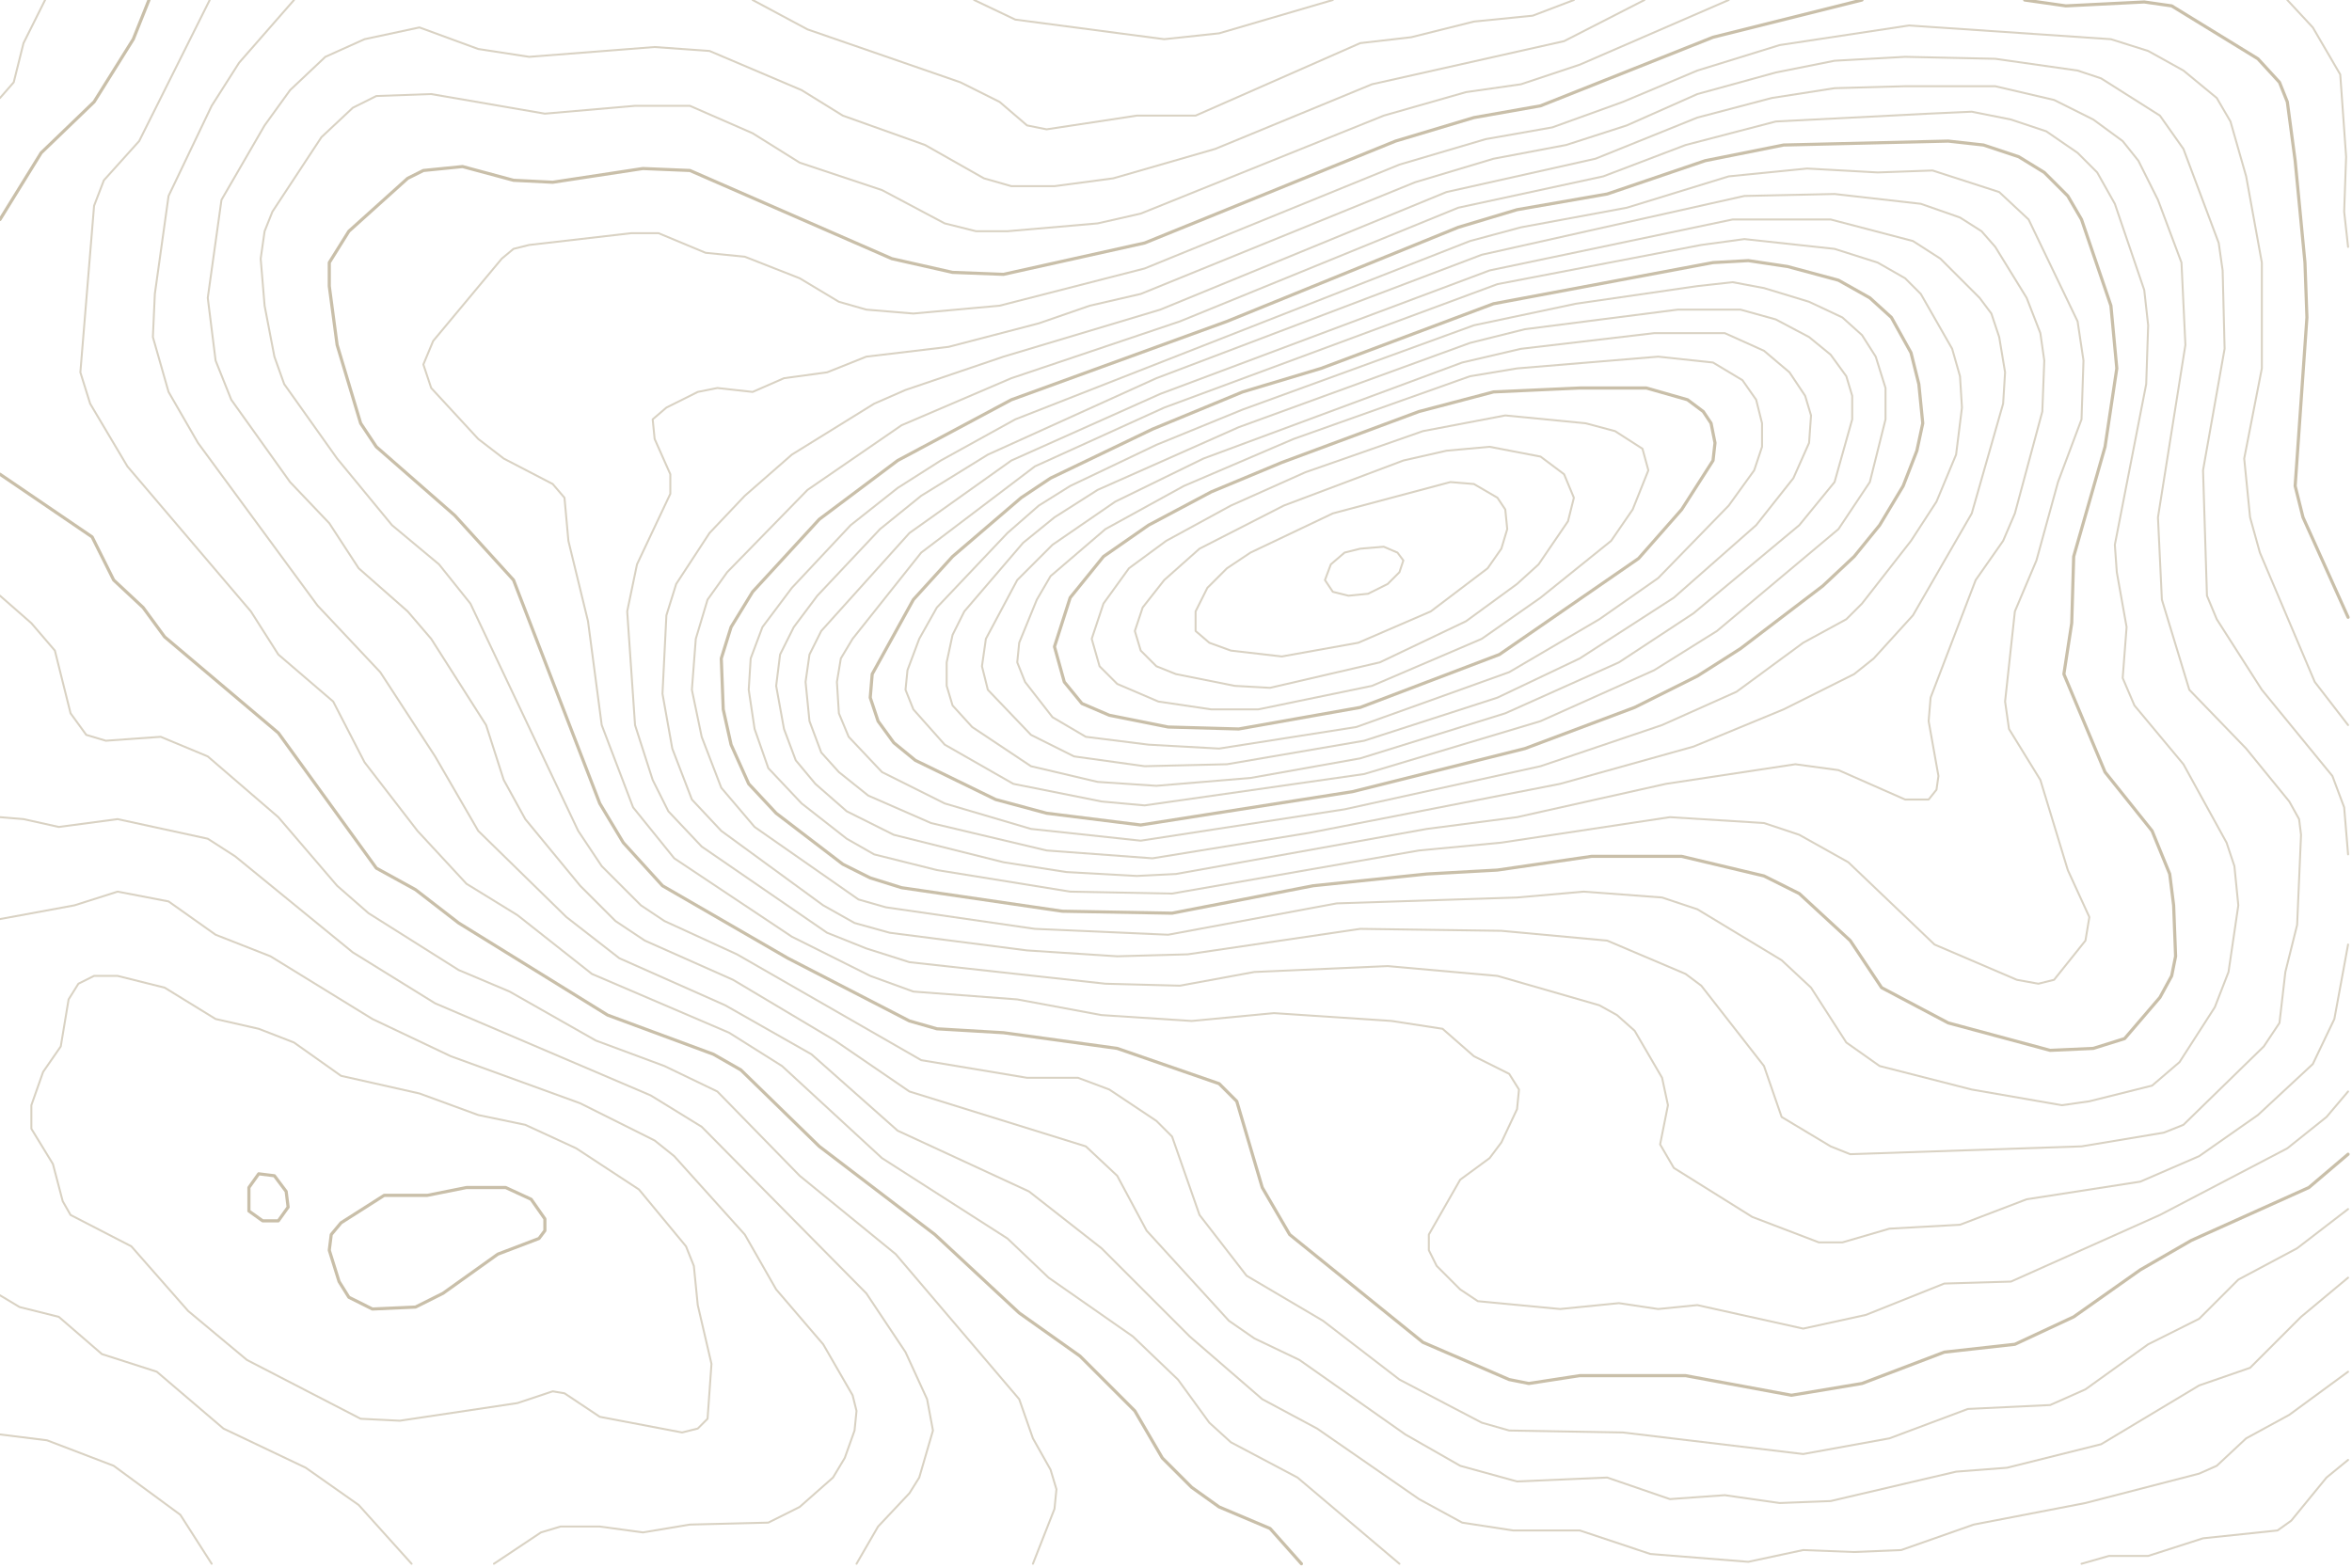
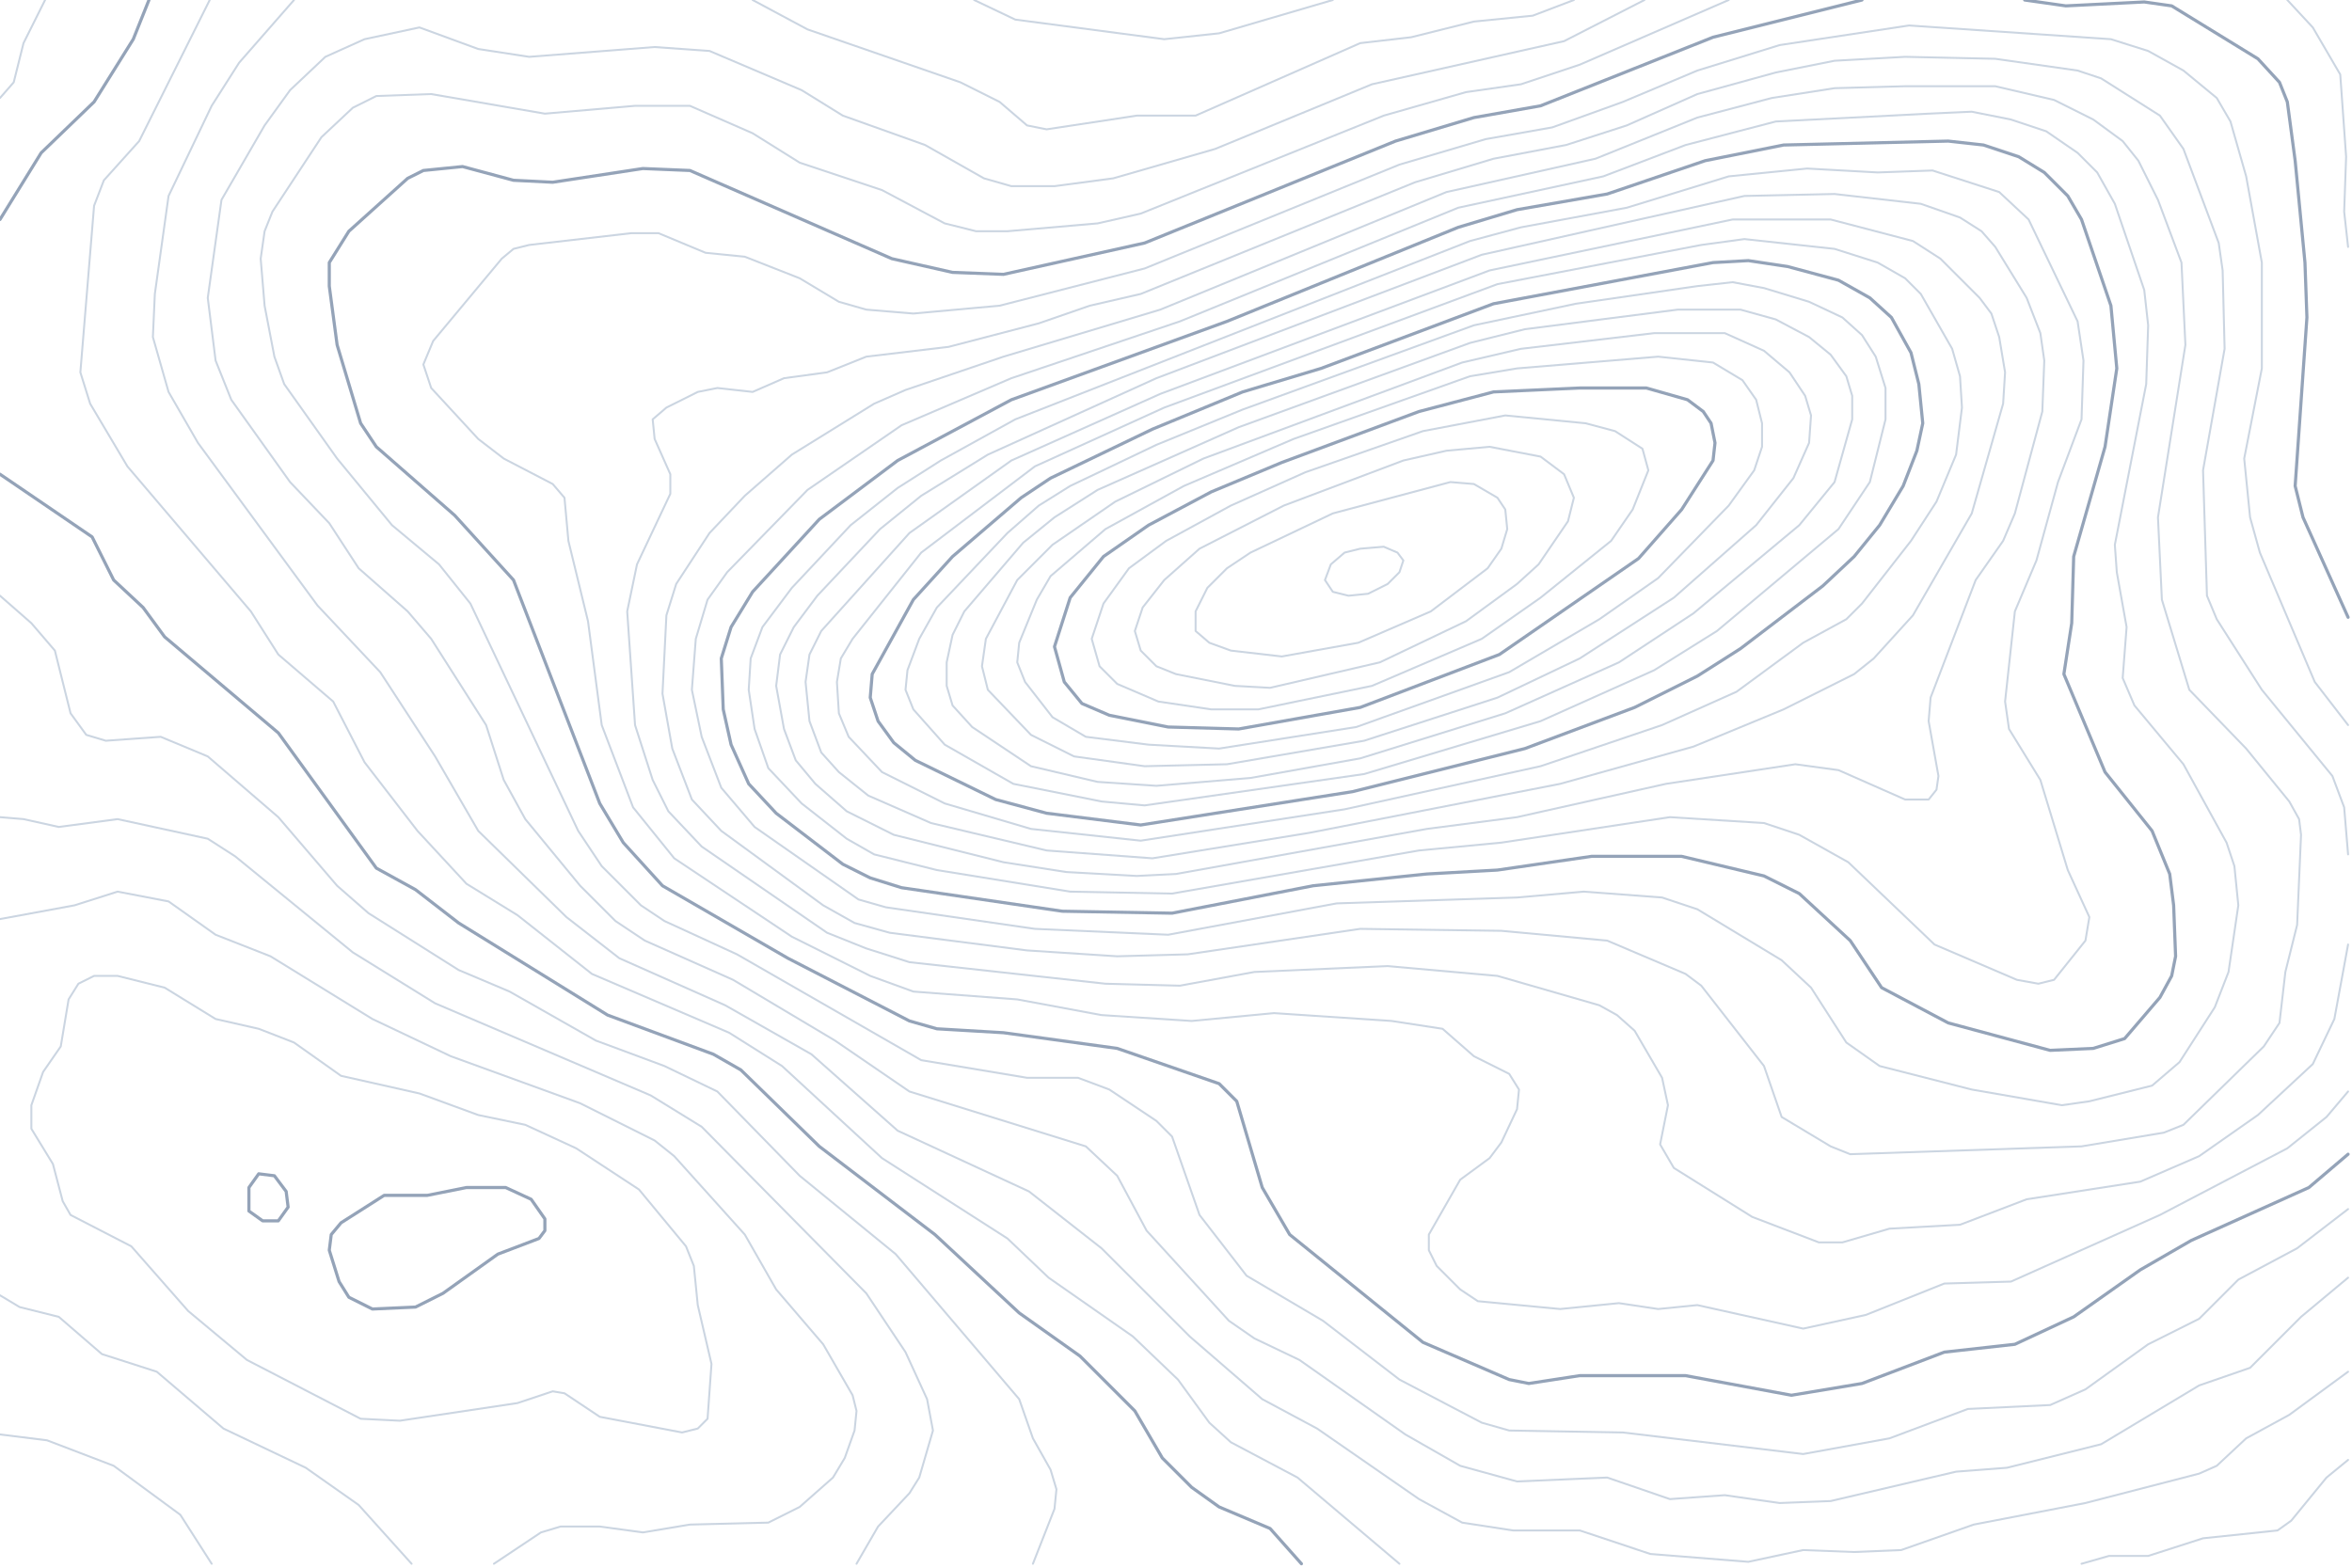
<svg xmlns="http://www.w3.org/2000/svg" viewBox="0 0 1200 800" preserveAspectRatio="xMidYMid slice" fill="none" stroke-linejoin="round" stroke-linecap="round">
-   <g stroke="#D9D2C3" stroke-width="1">
+   <g stroke="#CBD5E1" stroke-width="1">
    <path d="M48 498 40 502 35 510 31 534 22 547 16 564 16 576 27 594 32 613 36 620 67 636 96 669 126 694 184 724 204 725 264 716 282 710 288 711 306 723 348 731 356 729 361 724 363 696 356 666 354 646 350 636 326 607 294 586 268 574 244 569 214 558 174 549 150 532 132 525 110 520 84 504 60 498 48 498" />
    <path d="M0 661 10 667 30 672 52 691 80 700 114 729 156 749 183 768 210 798" />
    <path d="M252 798 276 782 286 779 306 779 328 782 352 778 392 777 408 769 425 754 431 744 436 730 437 720 435 712 420 686 396 658 380 630 344 590 334 582 296 563 230 539 190 520 138 488 110 477 86 460 60 455 38 462 0 469" />
    <path d="M0 732 24 735 58 748 92 773 108 798" />
    <path d="M437 798 448 779 464 762 469 754 476 730 473 714 462 690 442 660 358 575 332 559 222 512 180 486 120 437 106 428 60 418 30 422 12 418 0 417" />
    <path d="M0 50 7 42 12 22 23 0" />
    <path d="M527 798 538 770 539 760 536 750 527 734 520 714 457 640 408 600 366 557 339 544 304 531 260 506 234 495 188 466 172 452 142 417 106 386 82 376 54 378 44 375 36 364 28 332 16 318 0 304" />
    <path d="M497 0 518 10 594 20 622 17 680 0" />
    <path d="M1198 745 1187 754 1169 776 1162 781 1124 785 1096 794 1076 794 1062 798" />
    <path d="M714 798 662 754 628 736 617 726 601 704 578 682 535 652 514 632 450 591 399 544 372 527 302 497 264 467 238 451 213 424 186 389 170 358 142 334 128 312 65 238 46 206 41 190 48 105 53 92 71 72 107 0" />
    <path d="M384 0 412 15 490 42 510 52 524 64 534 66 580 59 610 59 694 22 720 19 752 11 782 8 803 0" />
    <path d="M1198 700 1168 722 1146 734 1131 748 1122 752 1064 767 1007 778 970 791 946 792 920 791 892 797 842 793 806 781 772 781 746 777 724 765 672 729 644 714 607 682 562 637 525 608 458 577 414 538 370 513 316 489 289 468 244 424 222 386 194 343 162 309 101 226 86 200 78 172 79 150 86 100 108 54 122 32 150 0" />
    <path d="M1198 652 1174 672 1148 698 1122 707 1072 737 1024 749 998 751 934 766 908 767 880 763 852 765 820 754 774 756 745 748 717 732 663 694 640 683 627 674 585 628 570 600 554 585 464 557 426 531 374 500 329 480 314 470 296 452 268 418 257 398 248 370 220 326 208 312 183 290 168 267 148 246 118 204 110 184 106 152 113 102 135 64 148 46 166 29 186 20 214 14 244 25 270 29 334 24 362 26 409 46 430 59 472 74 502 91 516 95 538 95 568 91 620 76 700 43 798 21 839 0" />
    <path d="M1167 0 1180 14 1194 38 1197 80 1196 108 1198 126" />
    <path d="M1198 617 1172 637 1142 653 1122 673 1096 686 1064 709 1046 717 1004 719 964 734 920 742 828 731 770 730 756 726 714 704 675 674 636 651 612 620 598 580 590 572 566 556 550 550 524 550 470 541 376 487 339 470 327 462 307 442 295 424 240 308 224 288 200 268 172 234 145 196 140 182 135 156 133 132 135 118 139 108 164 70 180 55 192 49 220 48 278 58 324 54 352 54 384 68 408 83 450 97 482 114 498 118 514 118 560 114 582 109 706 59 748 47 776 43 806 33 882 0" />
    <path d="M1198 557 1187 570 1167 586 1102 620 1026 654 992 655 952 671 920 678 866 666 846 668 826 665 796 668 754 664 745 658 733 646 729 638 729 630 745 602 760 591 766 583 774 566 775 556 770 548 752 539 736 525 710 521 650 517 608 521 562 518 519 510 466 506 444 498 404 478 344 438 323 412 307 370 300 317 290 276 288 254 282 247 257 234 244 224 220 198 216 186 221 174 256 132 262 127 270 125 322 119 336 119 360 129 380 131 408 142 428 154 442 158 466 160 510 156 584 137 714 84 758 71 792 65 828 52 866 36 908 23 974 13 1077 20 1096 26 1114 36 1131 50 1138 62 1146 90 1154 134 1154 188 1145 234 1148 264 1153 282 1181 348 1198 370" />
    <path d="M1198 482 1191 520 1180 543 1152 569 1122 590 1092 603 1034 612 1000 625 964 627 940 634 928 634 894 621 854 596 847 584 851 564 848 550 834 526 825 518 816 513 764 498 708 493 640 496 602 503 564 502 464 491 442 484 422 476 358 432 341 414 333 398 324 370 320 312 325 288 342 252 342 242 334 224 333 214 340 208 356 200 366 198 384 200 400 193 422 190 442 182 484 177 530 165 556 156 582 150 722 93 762 81 799 74 830 64 866 48 906 37 936 31 972 29 1018 30 1060 36 1072 40 1102 59 1114 76 1132 124 1134 138 1135 178 1124 240 1126 304 1131 316 1154 352 1190 396 1196 412 1198 436" />
    <path d="M972 44 1018 44 1048 51 1068 61 1083 72 1091 82 1101 102 1113 134 1115 176 1101 264 1103 306 1117 352 1146 382 1168 409 1173 418 1174 426 1172 472 1166 496 1163 522 1155 534 1114 574 1104 578 1062 585 944 589 934 585 909 570 900 544 868 503 860 497 820 480 766 475 694 474 606 487 570 488 524 485 454 476 436 471 420 462 368 424 353 408 343 382 338 354 340 314 345 298 362 272 380 253 404 232 446 206 462 199 512 182 592 158 738 98 814 81 866 60 904 50 936 45 972 44" />
    <path d="M984 58 1006 57 1026 61 1044 67 1060 78 1070 88 1079 104 1094 148 1096 166 1095 196 1079 278 1080 292 1085 320 1083 346 1089 360 1114 390 1136 430 1140 442 1142 462 1137 496 1130 514 1112 542 1098 554 1066 562 1052 564 1006 556 959 544 942 532 924 504 909 490 866 464 848 458 808 455 774 458 682 461 596 477 528 474 452 463 438 459 385 422 368 402 358 376 353 352 355 326 361 306 371 292 412 250 460 217 516 193 602 164 744 106 818 90 860 74 906 62 984 58" />
    <path d="M922 86 958 88 986 87 1020 98 1035 112 1060 164 1063 184 1062 214 1050 246 1039 286 1028 312 1023 358 1025 372 1041 398 1055 444 1066 468 1064 480 1048 500 1040 502 1029 500 987 482 943 440 918 426 900 420 852 417 766 430 724 434 598 456 546 455 478 444 446 436 432 428 409 410 392 392 385 372 382 352 383 336 389 320 404 300 434 268 458 249 480 235 518 214 750 123 776 116 830 106 882 90 922 86" />
    <path d="M890 100 936 99 980 104 1000 111 1011 118 1018 126 1034 152 1041 170 1043 184 1042 210 1028 262 1022 276 1008 296 985 356 984 368 989 396 988 403 984 408 972 408 938 393 916 390 850 400 774 417 728 423 600 446 580 447 544 445 512 440 456 426 432 414 416 400 406 388 400 372 396 350 398 334 405 320 417 304 449 270 470 253 504 232 590 193 756 130 890 100" />
    <path d="M884 112 934 112 976 123 990 132 1010 152 1016 160 1020 172 1023 190 1022 206 1006 262 976 314 956 336 946 344 910 362 864 381 796 400 668 425 588 438 534 434 475 420 443 406 428 394 419 384 413 368 411 348 413 334 419 322 464 272 516 235 592 201 760 138 884 112" />
    <path d="M890 122 936 127 958 134 972 142 980 150 996 178 1000 192 1001 208 998 232 988 256 975 276 950 308 942 316 920 328 886 353 848 370 786 391 686 413 582 429 526 423 482 410 450 394 433 376 428 364 427 348 429 336 435 326 470 282 528 238 594 208 764 145 868 125 890 122" />
    <path d="M866 146 884 144 900 147 923 154 940 162 950 171 957 182 962 198 962 214 954 246 938 270 876 322 844 342 786 368 696 395 584 411 562 409 517 400 482 380 466 362 462 352 463 342 469 326 478 310 514 272 530 258 546 248 590 227 634 209 752 166 804 155 866 146" />
    <path d="M856 158 888 158 906 163 923 172 934 181 942 192 945 202 945 214 936 246 918 268 864 313 826 338 768 364 694 387 638 397 590 401 560 399 526 391 496 371 486 360 483 350 483 338 486 324 492 312 522 277 538 264 560 250 632 218 750 175 778 168 856 158" />
    <path d="M844 170 880 170 900 179 913 190 921 202 924 212 923 226 915 244 896 268 854 305 806 336 764 356 696 378 626 390 584 391 548 386 526 375 504 352 501 340 503 326 519 296 537 278 569 256 614 234 746 185 776 178 844 170" />
    <path d="M846 182 874 185 889 194 896 204 899 216 899 228 895 240 882 258 846 295 816 316 770 343 692 371 622 382 586 380 554 376 537 366 523 348 519 338 520 328 529 306 536 294 564 270 604 248 660 224 750 192 774 188 846 182" />
    <path d="M768 212 809 216 824 220 838 229 841 240 833 260 822 276 786 305 756 326 700 350 642 362 618 362 591 358 570 349 561 340 557 326 563 308 576 290 595 276 628 258 666 241 726 220 768 212" />
    <path d="M738 230 760 228 786 233 798 242 803 254 800 266 785 288 774 298 748 317 704 338 648 351 630 350 600 344 590 340 582 332 579 322 583 310 594 296 612 280 655 258 716 235 738 230" />
    <path d="M740 246 752 247 764 254 768 260 769 270 766 280 759 290 730 312 693 328 654 335 628 332 617 328 610 322 610 312 616 300 626 290 638 282 680 262 740 246" />
    <path d="M694 280 706 279 713 282 716 286 714 292 708 298 698 303 688 304 680 302 676 296 679 288 686 282 694 280" />
  </g>
-   <g stroke="#C9BFA9" stroke-width="1.6">
+   <g stroke="#94A3B8" stroke-width="1.6">
    <path d="M132 599 127 606 127 618 134 623 142 623 147 616 146 608 140 600 132 599" />
    <path d="M238 606 218 610 196 610 174 624 169 630 168 638 173 654 178 662 190 668 212 667 226 660 254 640 275 632 278 628 278 622 271 612 258 606 238 606" />
    <path d="M0 112 21 78 48 52 68 20 76 0" />
    <path d="M664 798 648 780 622 769 608 759 593 744 579 720 551 692 520 670 477 630 418 585 378 546 364 538 310 518 234 471 212 454 192 443 142 374 84 325 73 310 58 296 47 274 0 242" />
    <path d="M1033 0 1054 3 1094 1 1108 3 1152 30 1163 42 1167 52 1171 82 1176 134 1177 162 1171 248 1175 264 1198 315" />
    <path d="M1198 589 1178 606 1118 633 1092 648 1058 672 1028 686 992 690 950 706 914 712 860 702 806 702 780 706 770 704 726 685 658 630 644 606 631 562 622 553 570 535 512 527 478 525 464 521 402 489 338 452 318 430 306 410 262 296 232 263 192 228 184 216 172 176 168 146 168 134 178 118 208 91 216 87 236 85 262 92 282 93 328 86 352 87 455 132 486 139 512 140 584 124 712 72 752 60 786 54 874 19 950 0" />
    <path d="M910 74 994 72 1012 74 1030 80 1043 88 1055 100 1062 112 1077 156 1080 188 1074 228 1058 284 1057 318 1053 344 1074 394 1098 424 1107 446 1109 462 1110 488 1108 498 1102 509 1084 530 1068 535 1046 536 994 522 960 504 944 480 918 456 900 447 858 437 812 437 764 444 728 446 670 452 598 466 542 465 460 453 444 448 430 441 396 415 382 400 373 380 369 362 368 336 373 320 384 302 418 265 458 235 516 204 626 164 744 116 774 107 820 99 870 82 910 74" />
    <path d="M874 134 892 133 912 136 938 143 954 152 965 162 975 180 979 196 981 216 978 230 971 248 959 268 946 284 930 299 888 331 866 345 834 361 778 382 690 404 582 421 534 415 508 408 467 388 456 379 448 368 444 356 445 344 466 306 486 284 521 254 536 244 588 219 634 200 674 188 762 155 874 134" />
    <path d="M806 198 840 198 861 204 869 210 873 216 875 226 874 235 858 260 836 285 765 334 694 361 632 372 596 371 566 365 552 359 543 348 538 330 546 305 563 284 586 268 618 251 654 236 724 210 762 200 806 198" />
  </g>
</svg>
